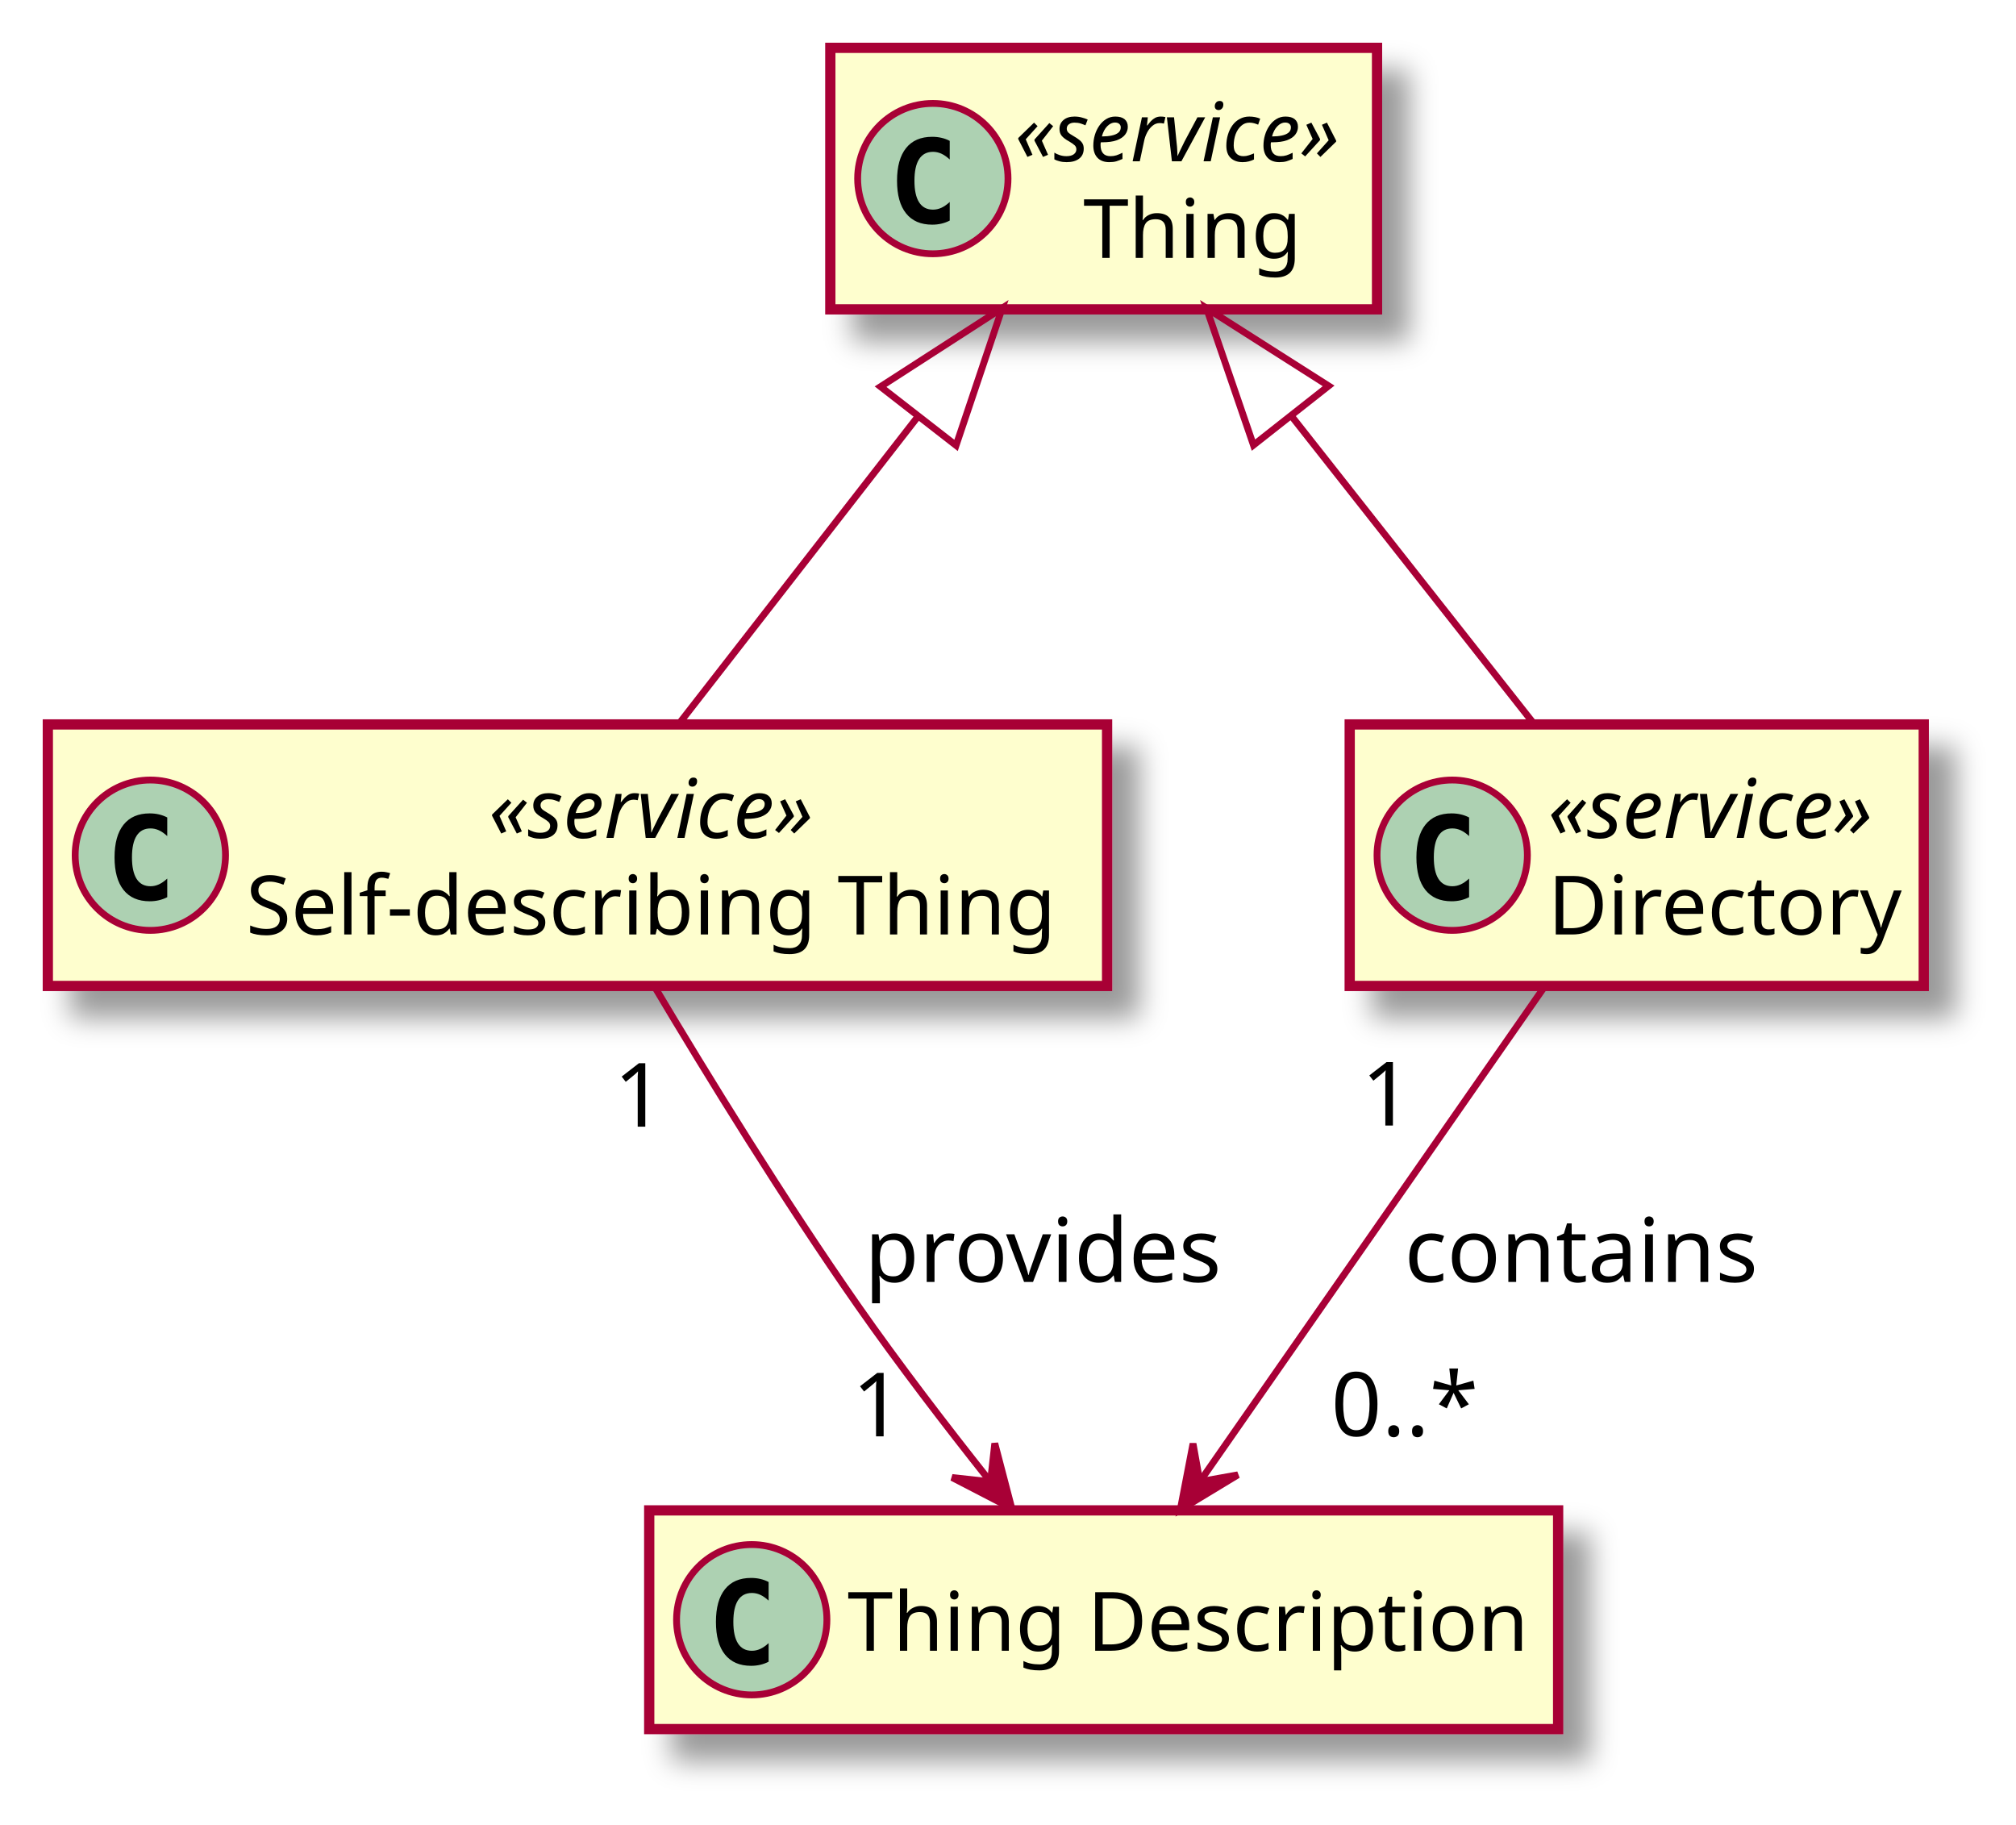
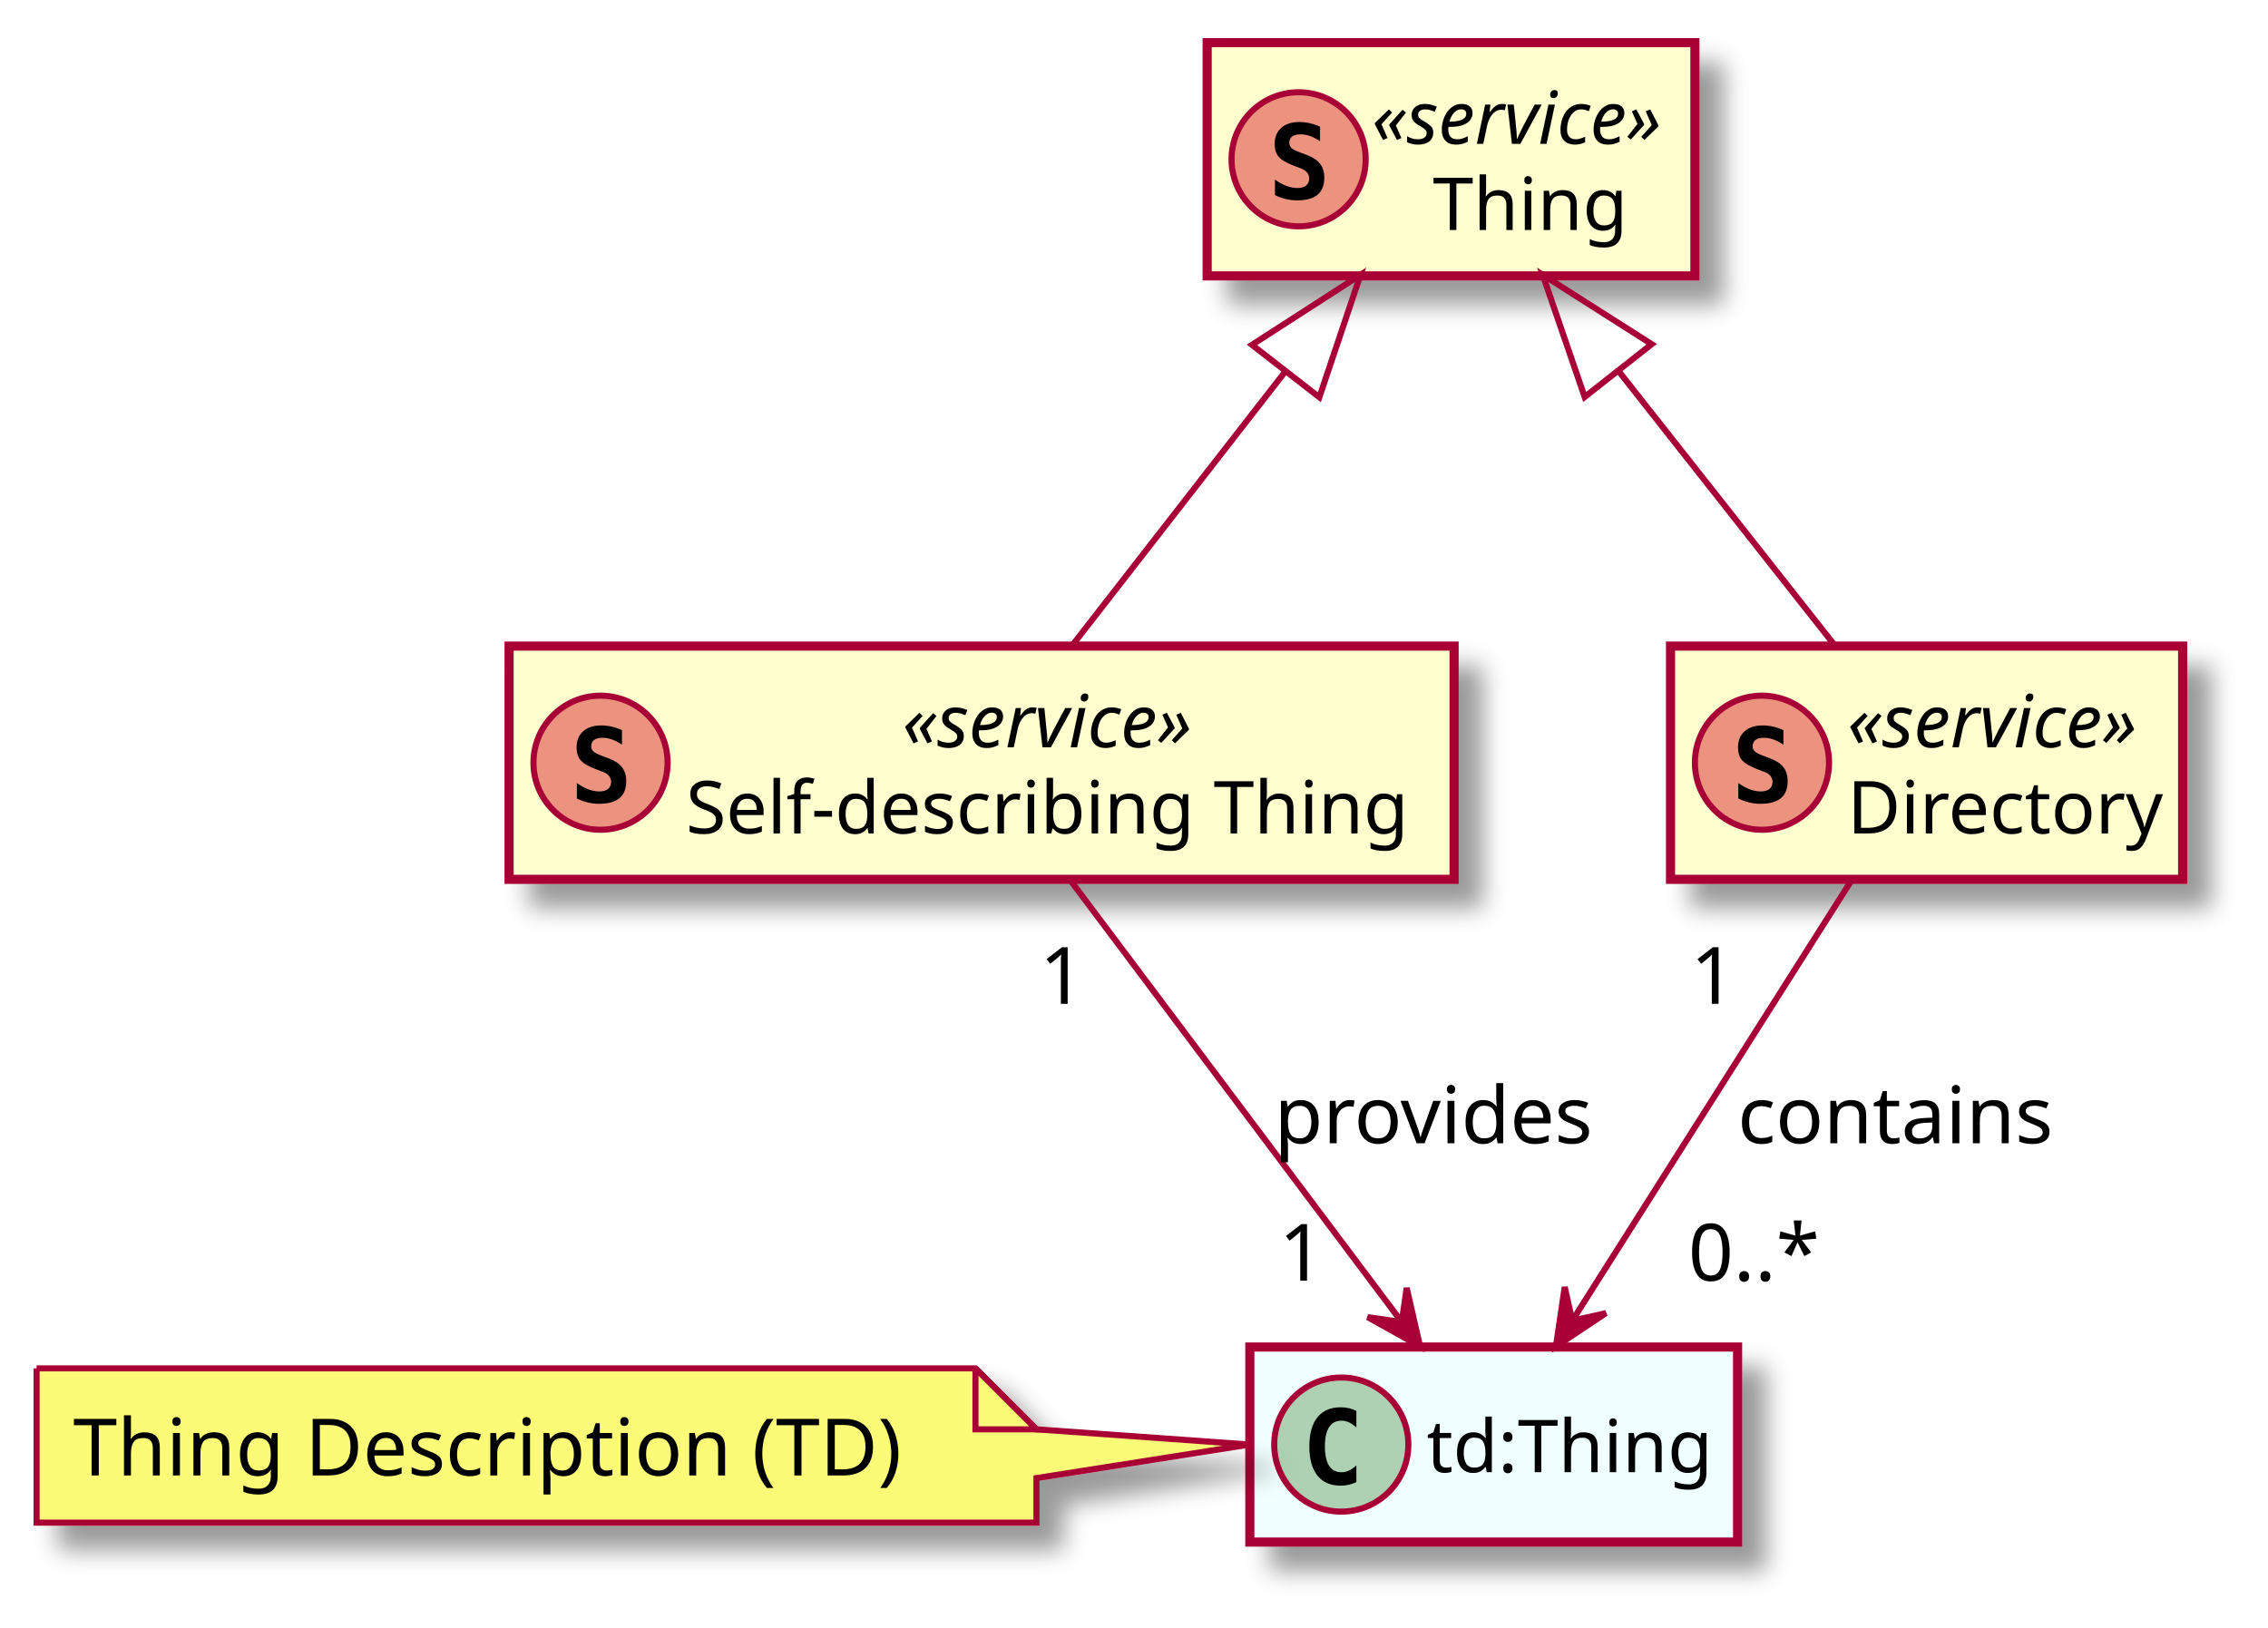
- <svg xmlns="http://www.w3.org/2000/svg" contentScriptType="application/ecmascript" contentStyleType="text/css" height="267px" preserveAspectRatio="none" style="width:295px;height:267px;" version="1.1" viewBox="0 0 295 267" width="295px" zoomAndPan="magnify">
+ <svg xmlns="http://www.w3.org/2000/svg" contentScriptType="application/ecmascript" contentStyleType="text/css" height="267px" preserveAspectRatio="none" style="width:372px;height:267px;" version="1.1" viewBox="0 0 372 267" width="372px" zoomAndPan="magnify">
  <defs>
-     <filter height="300%" id="fiun76my7sdcu" width="300%" x="-1" y="-1">
+     <filter height="300%" id="fmxq68j4rnt4g" width="300%" x="-1" y="-1">
      <feGaussianBlur result="blurOut" stdDeviation="2.0" />
      <feColorMatrix in="blurOut" result="blurOut2" type="matrix" values="0 0 0 0 0 0 0 0 0 0 0 0 0 0 0 0 0 0 .4 0" />
      <feOffset dx="4.0" dy="4.0" in="blurOut2" result="blurOut3" />
      <feBlend in="SourceGraphic" in2="blurOut3" mode="normal" />
    </filter>
  </defs>
  <g>
-     <rect codeLine="7" fill="#FEFECE" filter="url(#fiun76my7sdcu)" height="38.266" id="SelfDesc" style="stroke:#A80036;stroke-width:1.5;" width="155" x="7" y="106" />
-     <ellipse cx="22" cy="125.133" fill="#ADD1B2" rx="11" ry="11" style="stroke:#A80036;stroke-width:1.0;" />
-     <path d="M24.473,131.276 Q23.892,131.575 23.253,131.724 Q22.614,131.874 21.908,131.874 Q19.401,131.874 18.081,130.222 Q16.762,128.57 16.762,125.449 Q16.762,122.319 18.081,120.668 Q19.401,119.016 21.908,119.016 Q22.614,119.016 23.261,119.165 Q23.909,119.314 24.473,119.613 L24.473,122.336 Q23.842,121.755 23.249,121.485 Q22.655,121.215 22.024,121.215 Q20.68,121.215 19.995,122.282 Q19.31,123.349 19.31,125.449 Q19.31,127.54 19.995,128.607 Q20.68,129.674 22.024,129.674 Q22.655,129.674 23.249,129.404 Q23.842,129.134 24.473,128.553 Z " fill="#000000" />
-     <text fill="#000000" font-family="sans-serif" font-size="12" font-style="italic" lengthAdjust="spacing" textLength="52" x="71.5" y="122.602">«service»</text>
-     <text fill="#000000" font-family="sans-serif" font-size="12" lengthAdjust="spacing" textLength="123" x="36" y="136.734">Self-describing Thing</text>
-     <rect codeLine="8" fill="#FEFECE" filter="url(#fiun76my7sdcu)" height="38.266" id="Directory" style="stroke:#A80036;stroke-width:1.5;" width="84" x="197.5" y="106" />
-     <ellipse cx="212.5" cy="125.133" fill="#ADD1B2" rx="11" ry="11" style="stroke:#A80036;stroke-width:1.0;" />
-     <path d="M214.973,131.276 Q214.392,131.575 213.753,131.724 Q213.114,131.874 212.408,131.874 Q209.901,131.874 208.582,130.222 Q207.262,128.57 207.262,125.449 Q207.262,122.319 208.582,120.668 Q209.901,119.016 212.408,119.016 Q213.114,119.016 213.761,119.165 Q214.409,119.314 214.973,119.613 L214.973,122.336 Q214.342,121.755 213.749,121.485 Q213.155,121.215 212.524,121.215 Q211.18,121.215 210.495,122.282 Q209.81,123.349 209.81,125.449 Q209.81,127.54 210.495,128.607 Q211.18,129.674 212.524,129.674 Q213.155,129.674 213.749,129.404 Q214.342,129.134 214.973,128.553 Z " fill="#000000" />
-     <text fill="#000000" font-family="sans-serif" font-size="12" font-style="italic" lengthAdjust="spacing" textLength="52" x="226.5" y="122.602">«service»</text>
-     <text fill="#000000" font-family="sans-serif" font-size="12" lengthAdjust="spacing" textLength="52" x="226.5" y="136.734">Directory</text>
-     <rect codeLine="5" fill="#FEFECE" filter="url(#fiun76my7sdcu)" height="38.266" id="Thing" style="stroke:#A80036;stroke-width:1.5;" width="80" x="121.5" y="7" />
-     <ellipse cx="136.5" cy="26.133" fill="#ADD1B2" rx="11" ry="11" style="stroke:#A80036;stroke-width:1.0;" />
-     <path d="M138.973,32.276 Q138.392,32.575 137.753,32.724 Q137.114,32.873 136.408,32.873 Q133.901,32.873 132.582,31.222 Q131.262,29.57 131.262,26.449 Q131.262,23.319 132.582,21.668 Q133.901,20.016 136.408,20.016 Q137.114,20.016 137.761,20.165 Q138.409,20.314 138.973,20.613 L138.973,23.336 Q138.342,22.755 137.749,22.485 Q137.155,22.215 136.524,22.215 Q135.18,22.215 134.495,23.282 Q133.81,24.349 133.81,26.449 Q133.81,28.541 134.495,29.607 Q135.18,30.674 136.524,30.674 Q137.155,30.674 137.749,30.404 Q138.342,30.134 138.973,29.553 Z " fill="#000000" />
-     <text fill="#000000" font-family="sans-serif" font-size="12" font-style="italic" lengthAdjust="spacing" textLength="52" x="148.5" y="23.602">«service»</text>
-     <text fill="#000000" font-family="sans-serif" font-size="12" lengthAdjust="spacing" textLength="32" x="158.5" y="37.734">Thing</text>
-     <rect codeLine="11" fill="#FEFECE" filter="url(#fiun76my7sdcu)" height="32" id="TD" style="stroke:#A80036;stroke-width:1.5;" width="133" x="95" y="221" />
-     <ellipse cx="110" cy="237" fill="#ADD1B2" rx="11" ry="11" style="stroke:#A80036;stroke-width:1.0;" />
-     <path d="M112.473,243.143 Q111.892,243.442 111.253,243.591 Q110.614,243.741 109.908,243.741 Q107.401,243.741 106.082,242.089 Q104.762,240.437 104.762,237.316 Q104.762,234.186 106.082,232.535 Q107.401,230.883 109.908,230.883 Q110.614,230.883 111.261,231.032 Q111.909,231.182 112.473,231.481 L112.473,234.203 Q111.842,233.622 111.249,233.352 Q110.655,233.083 110.024,233.083 Q108.68,233.083 107.995,234.149 Q107.31,235.216 107.31,237.316 Q107.31,239.408 107.995,240.474 Q108.68,241.541 110.024,241.541 Q110.655,241.541 111.249,241.271 Q111.842,241.001 112.473,240.42 Z " fill="#000000" />
-     <text fill="#000000" font-family="sans-serif" font-size="12" lengthAdjust="spacing" textLength="101" x="124" y="241.535">Thing Description</text>
-     <path codeLine="14" d="M134.284,60.992 C122.512,76.127 109.197,93.247 99.301,105.97 " fill="none" id="Thing-backto-SelfDesc" style="stroke:#A80036;stroke-width:1.0;" />
-     <polygon fill="none" points="128.849,56.578,146.654,45.088,139.9,65.173,128.849,56.578" style="stroke:#A80036;stroke-width:1.0;" />
-     <path codeLine="15" d="M189.07,60.992 C200.994,76.127 214.482,93.247 224.507,105.97 " fill="none" id="Thing-backto-Directory" style="stroke:#A80036;stroke-width:1.0;" />
-     <polygon fill="none" points="183.418,65.13,176.539,45.088,194.415,56.466,183.418,65.13" style="stroke:#A80036;stroke-width:1.0;" />
-     <path codeLine="16" d="M95.633,144.126 C103.595,157.494 114.759,175.631 125.5,191 C131.48,199.556 138.471,208.669 144.694,216.508 " fill="none" id="SelfDesc-to-TD" style="stroke:#A80036;stroke-width:1.0;" />
-     <polygon fill="#A80036" points="148.061,220.72,145.566,211.192,144.939,216.814,139.317,216.187,148.061,220.72" style="stroke:#A80036;stroke-width:1.0;" />
-     <text fill="#000000" font-family="sans-serif" font-size="13" lengthAdjust="spacing" textLength="54" x="126.5" y="187.568">provides</text>
-     <text fill="#000000" font-family="sans-serif" font-size="13" lengthAdjust="spacing" textLength="8" x="89.818" y="164.855">1</text>
-     <text fill="#000000" font-family="sans-serif" font-size="13" lengthAdjust="spacing" textLength="8" x="124.691" y="210.167">1</text>
-     <path codeLine="17" d="M226.091,144.254 C212.021,164.457 189.995,196.084 175.652,216.679 " fill="none" id="Directory-to-TD" style="stroke:#A80036;stroke-width:1.0;" />
-     <polygon fill="#A80036" points="172.714,220.898,181.14,215.799,175.571,216.795,174.575,211.227,172.714,220.898" style="stroke:#A80036;stroke-width:1.0;" />
-     <text fill="#000000" font-family="sans-serif" font-size="13" lengthAdjust="spacing" textLength="54" x="205.5" y="187.568">contains</text>
-     <text fill="#000000" font-family="sans-serif" font-size="13" lengthAdjust="spacing" textLength="8" x="199.215" y="164.687">1</text>
-     <text fill="#000000" font-family="sans-serif" font-size="13" lengthAdjust="spacing" textLength="22" x="194.765" y="210.114">0..*</text>
+     <rect codeLine="7" fill="#FEFECE" filter="url(#fmxq68j4rnt4g)" height="38.266" id="SelfDesc" style="stroke:#A80036;stroke-width:1.5;" width="155" x="83.5" y="106" />
+     <ellipse cx="98.5" cy="125.133" fill="#EB937F" rx="11" ry="11" style="stroke:#A80036;stroke-width:1.0;" />
+     <path d="M97.733,126.196 Q95.882,125.49 95.227,124.714 Q94.571,123.938 94.571,122.626 Q94.571,120.941 95.65,119.978 Q96.729,119.016 98.613,119.016 Q99.468,119.016 100.323,119.211 Q101.178,119.406 102.017,119.788 L102.017,122.178 Q101.228,121.622 100.415,121.332 Q99.601,121.041 98.804,121.041 Q97.916,121.041 97.443,121.398 Q96.97,121.755 96.97,122.419 Q96.97,122.934 97.314,123.27 Q97.659,123.606 98.754,124.013 L99.809,124.411 Q101.303,124.959 102.008,125.864 Q102.714,126.769 102.714,128.147 Q102.714,130.023 101.606,130.948 Q100.498,131.874 98.256,131.874 Q97.335,131.874 96.409,131.654 Q95.484,131.434 94.621,131.002 L94.621,128.47 Q95.6,129.167 96.517,129.508 Q97.435,129.848 98.331,129.848 Q99.236,129.848 99.734,129.437 Q100.232,129.026 100.232,128.288 Q100.232,127.731 99.9,127.312 Q99.568,126.893 98.937,126.652 Z " fill="#000000" />
+     <text fill="#000000" font-family="sans-serif" font-size="12" font-style="italic" lengthAdjust="spacing" textLength="52" x="148" y="122.602">«service»</text>
+     <text fill="#000000" font-family="sans-serif" font-size="12" lengthAdjust="spacing" textLength="123" x="112.5" y="136.734">Self-describing Thing</text>
+     <rect codeLine="8" fill="#FEFECE" filter="url(#fmxq68j4rnt4g)" height="38.266" id="Directory" style="stroke:#A80036;stroke-width:1.5;" width="84" x="274" y="106" />
+     <ellipse cx="289" cy="125.133" fill="#EB937F" rx="11" ry="11" style="stroke:#A80036;stroke-width:1.0;" />
+     <path d="M288.233,126.196 Q286.382,125.49 285.727,124.714 Q285.071,123.938 285.071,122.626 Q285.071,120.941 286.15,119.978 Q287.229,119.016 289.113,119.016 Q289.968,119.016 290.823,119.211 Q291.678,119.406 292.517,119.788 L292.517,122.178 Q291.728,121.622 290.915,121.332 Q290.101,121.041 289.304,121.041 Q288.416,121.041 287.943,121.398 Q287.47,121.755 287.47,122.419 Q287.47,122.934 287.814,123.27 Q288.159,123.606 289.254,124.013 L290.309,124.411 Q291.803,124.959 292.508,125.864 Q293.214,126.769 293.214,128.147 Q293.214,130.023 292.106,130.948 Q290.998,131.874 288.756,131.874 Q287.835,131.874 286.909,131.654 Q285.984,131.434 285.121,131.002 L285.121,128.47 Q286.1,129.167 287.017,129.508 Q287.935,129.848 288.831,129.848 Q289.736,129.848 290.234,129.437 Q290.732,129.026 290.732,128.288 Q290.732,127.731 290.4,127.312 Q290.068,126.893 289.437,126.652 Z " fill="#000000" />
+     <text fill="#000000" font-family="sans-serif" font-size="12" font-style="italic" lengthAdjust="spacing" textLength="52" x="303" y="122.602">«service»</text>
+     <text fill="#000000" font-family="sans-serif" font-size="12" lengthAdjust="spacing" textLength="52" x="303" y="136.734">Directory</text>
+     <rect codeLine="5" fill="#FEFECE" filter="url(#fmxq68j4rnt4g)" height="38.266" id="Thing" style="stroke:#A80036;stroke-width:1.5;" width="80" x="198" y="7" />
+     <ellipse cx="213" cy="26.133" fill="#EB937F" rx="11" ry="11" style="stroke:#A80036;stroke-width:1.0;" />
+     <path d="M212.233,27.196 Q210.382,26.49 209.727,25.714 Q209.071,24.938 209.071,23.627 Q209.071,21.941 210.15,20.979 Q211.229,20.016 213.113,20.016 Q213.968,20.016 214.823,20.211 Q215.678,20.406 216.517,20.788 L216.517,23.178 Q215.728,22.622 214.915,22.331 Q214.101,22.041 213.304,22.041 Q212.416,22.041 211.943,22.398 Q211.47,22.755 211.47,23.419 Q211.47,23.934 211.814,24.27 Q212.159,24.606 213.254,25.013 L214.309,25.411 Q215.803,25.959 216.508,26.864 Q217.214,27.769 217.214,29.146 Q217.214,31.023 216.106,31.948 Q214.998,32.873 212.756,32.873 Q211.835,32.873 210.909,32.654 Q209.984,32.434 209.121,32.002 L209.121,29.47 Q210.1,30.168 211.017,30.508 Q211.935,30.848 212.831,30.848 Q213.736,30.848 214.234,30.437 Q214.732,30.026 214.732,29.288 Q214.732,28.731 214.4,28.312 Q214.068,27.893 213.437,27.652 Z " fill="#000000" />
+     <text fill="#000000" font-family="sans-serif" font-size="12" font-style="italic" lengthAdjust="spacing" textLength="52" x="225" y="23.602">«service»</text>
+     <text fill="#000000" font-family="sans-serif" font-size="12" lengthAdjust="spacing" textLength="32" x="235" y="37.734">Thing</text>
+     <rect codeLine="11" fill="#F0FFFF" filter="url(#fmxq68j4rnt4g)" height="32" id="TD" style="stroke:#A80036;stroke-width:1.5;" width="80" x="205" y="221" />
+     <ellipse cx="220" cy="237" fill="#ADD1B2" rx="11" ry="11" style="stroke:#A80036;stroke-width:1.0;" />
+     <path d="M222.473,243.143 Q221.892,243.442 221.253,243.591 Q220.614,243.741 219.908,243.741 Q217.401,243.741 216.082,242.089 Q214.762,240.437 214.762,237.316 Q214.762,234.186 216.082,232.535 Q217.401,230.883 219.908,230.883 Q220.614,230.883 221.261,231.032 Q221.909,231.182 222.473,231.481 L222.473,234.203 Q221.842,233.622 221.249,233.352 Q220.655,233.083 220.024,233.083 Q218.68,233.083 217.995,234.149 Q217.31,235.216 217.31,237.316 Q217.31,239.408 217.995,240.474 Q218.68,241.541 220.024,241.541 Q220.655,241.541 221.249,241.271 Q221.842,241.001 222.473,240.42 Z " fill="#000000" />
+     <text fill="#000000" font-family="sans-serif" font-size="12" lengthAdjust="spacing" textLength="48" x="234" y="241.535">td:Thing</text>
+     <path d="M6,224.5 L6,249.81 A0,0 0 0 0 6,249.81 L170,249.81 A0,0 0 0 0 170,249.81 L170,242.5 L204.959,237 L170,234.5 L170,234.5 L160,224.5 L6,224.5 A0,0 0 0 0 6,224.5 " fill="#FBFB77" filter="url(#fmxq68j4rnt4g)" style="stroke:#A80036;stroke-width:1.0;" />
+     <path d="M160,224.5 L160,234.5 L170,234.5 L160,224.5 " fill="#FBFB77" style="stroke:#A80036;stroke-width:1.0;" />
+     <text fill="#000000" font-family="sans-serif" font-size="13" lengthAdjust="spacing" textLength="143" x="12" y="242.068">Thing Description (TD)</text>
+     <path codeLine="15" d="M210.784,60.992 C199.012,76.127 185.697,93.247 175.801,105.97 " fill="none" id="Thing-backto-SelfDesc" style="stroke:#A80036;stroke-width:1.0;" />
+     <polygon fill="none" points="205.349,56.578,223.154,45.088,216.4,65.173,205.349,56.578" style="stroke:#A80036;stroke-width:1.0;" />
+     <path codeLine="16" d="M265.57,60.992 C277.494,76.127 290.982,93.247 301.007,105.97 " fill="none" id="Thing-backto-Directory" style="stroke:#A80036;stroke-width:1.0;" />
+     <polygon fill="none" points="259.918,65.13,253.039,45.088,270.915,56.466,259.918,65.13" style="stroke:#A80036;stroke-width:1.0;" />
+     <path codeLine="17" d="M175.44,144.254 C190.593,164.457 214.313,196.084 229.759,216.679 " fill="none" id="SelfDesc-to-TD" style="stroke:#A80036;stroke-width:1.0;" />
+     <polygon fill="#A80036" points="232.924,220.898,230.724,211.298,229.924,216.898,224.324,216.098,232.924,220.898" style="stroke:#A80036;stroke-width:1.0;" />
+     <text fill="#000000" font-family="sans-serif" font-size="13" lengthAdjust="spacing" textLength="54" x="209" y="187.568">provides</text>
+     <text fill="#000000" font-family="sans-serif" font-size="13" lengthAdjust="spacing" textLength="8" x="170.507" y="164.687">1</text>
+     <text fill="#000000" font-family="sans-serif" font-size="13" lengthAdjust="spacing" textLength="8" x="209.771" y="210.114">1</text>
+     <path codeLine="18" d="M303.795,144.254 C291.041,164.372 271.105,195.82 258.046,216.42 " fill="none" id="Directory-to-TD" style="stroke:#A80036;stroke-width:1.0;" />
+     <polygon fill="#A80036" points="255.207,220.898,263.405,215.439,257.885,216.675,256.648,211.155,255.207,220.898" style="stroke:#A80036;stroke-width:1.0;" />
+     <text fill="#000000" font-family="sans-serif" font-size="13" lengthAdjust="spacing" textLength="54" x="285" y="187.568">contains</text>
+     <text fill="#000000" font-family="sans-serif" font-size="13" lengthAdjust="spacing" textLength="8" x="277.272" y="164.687">1</text>
+     <text fill="#000000" font-family="sans-serif" font-size="13" lengthAdjust="spacing" textLength="22" x="276.9" y="210.114">0..*</text>
  </g>
</svg>
